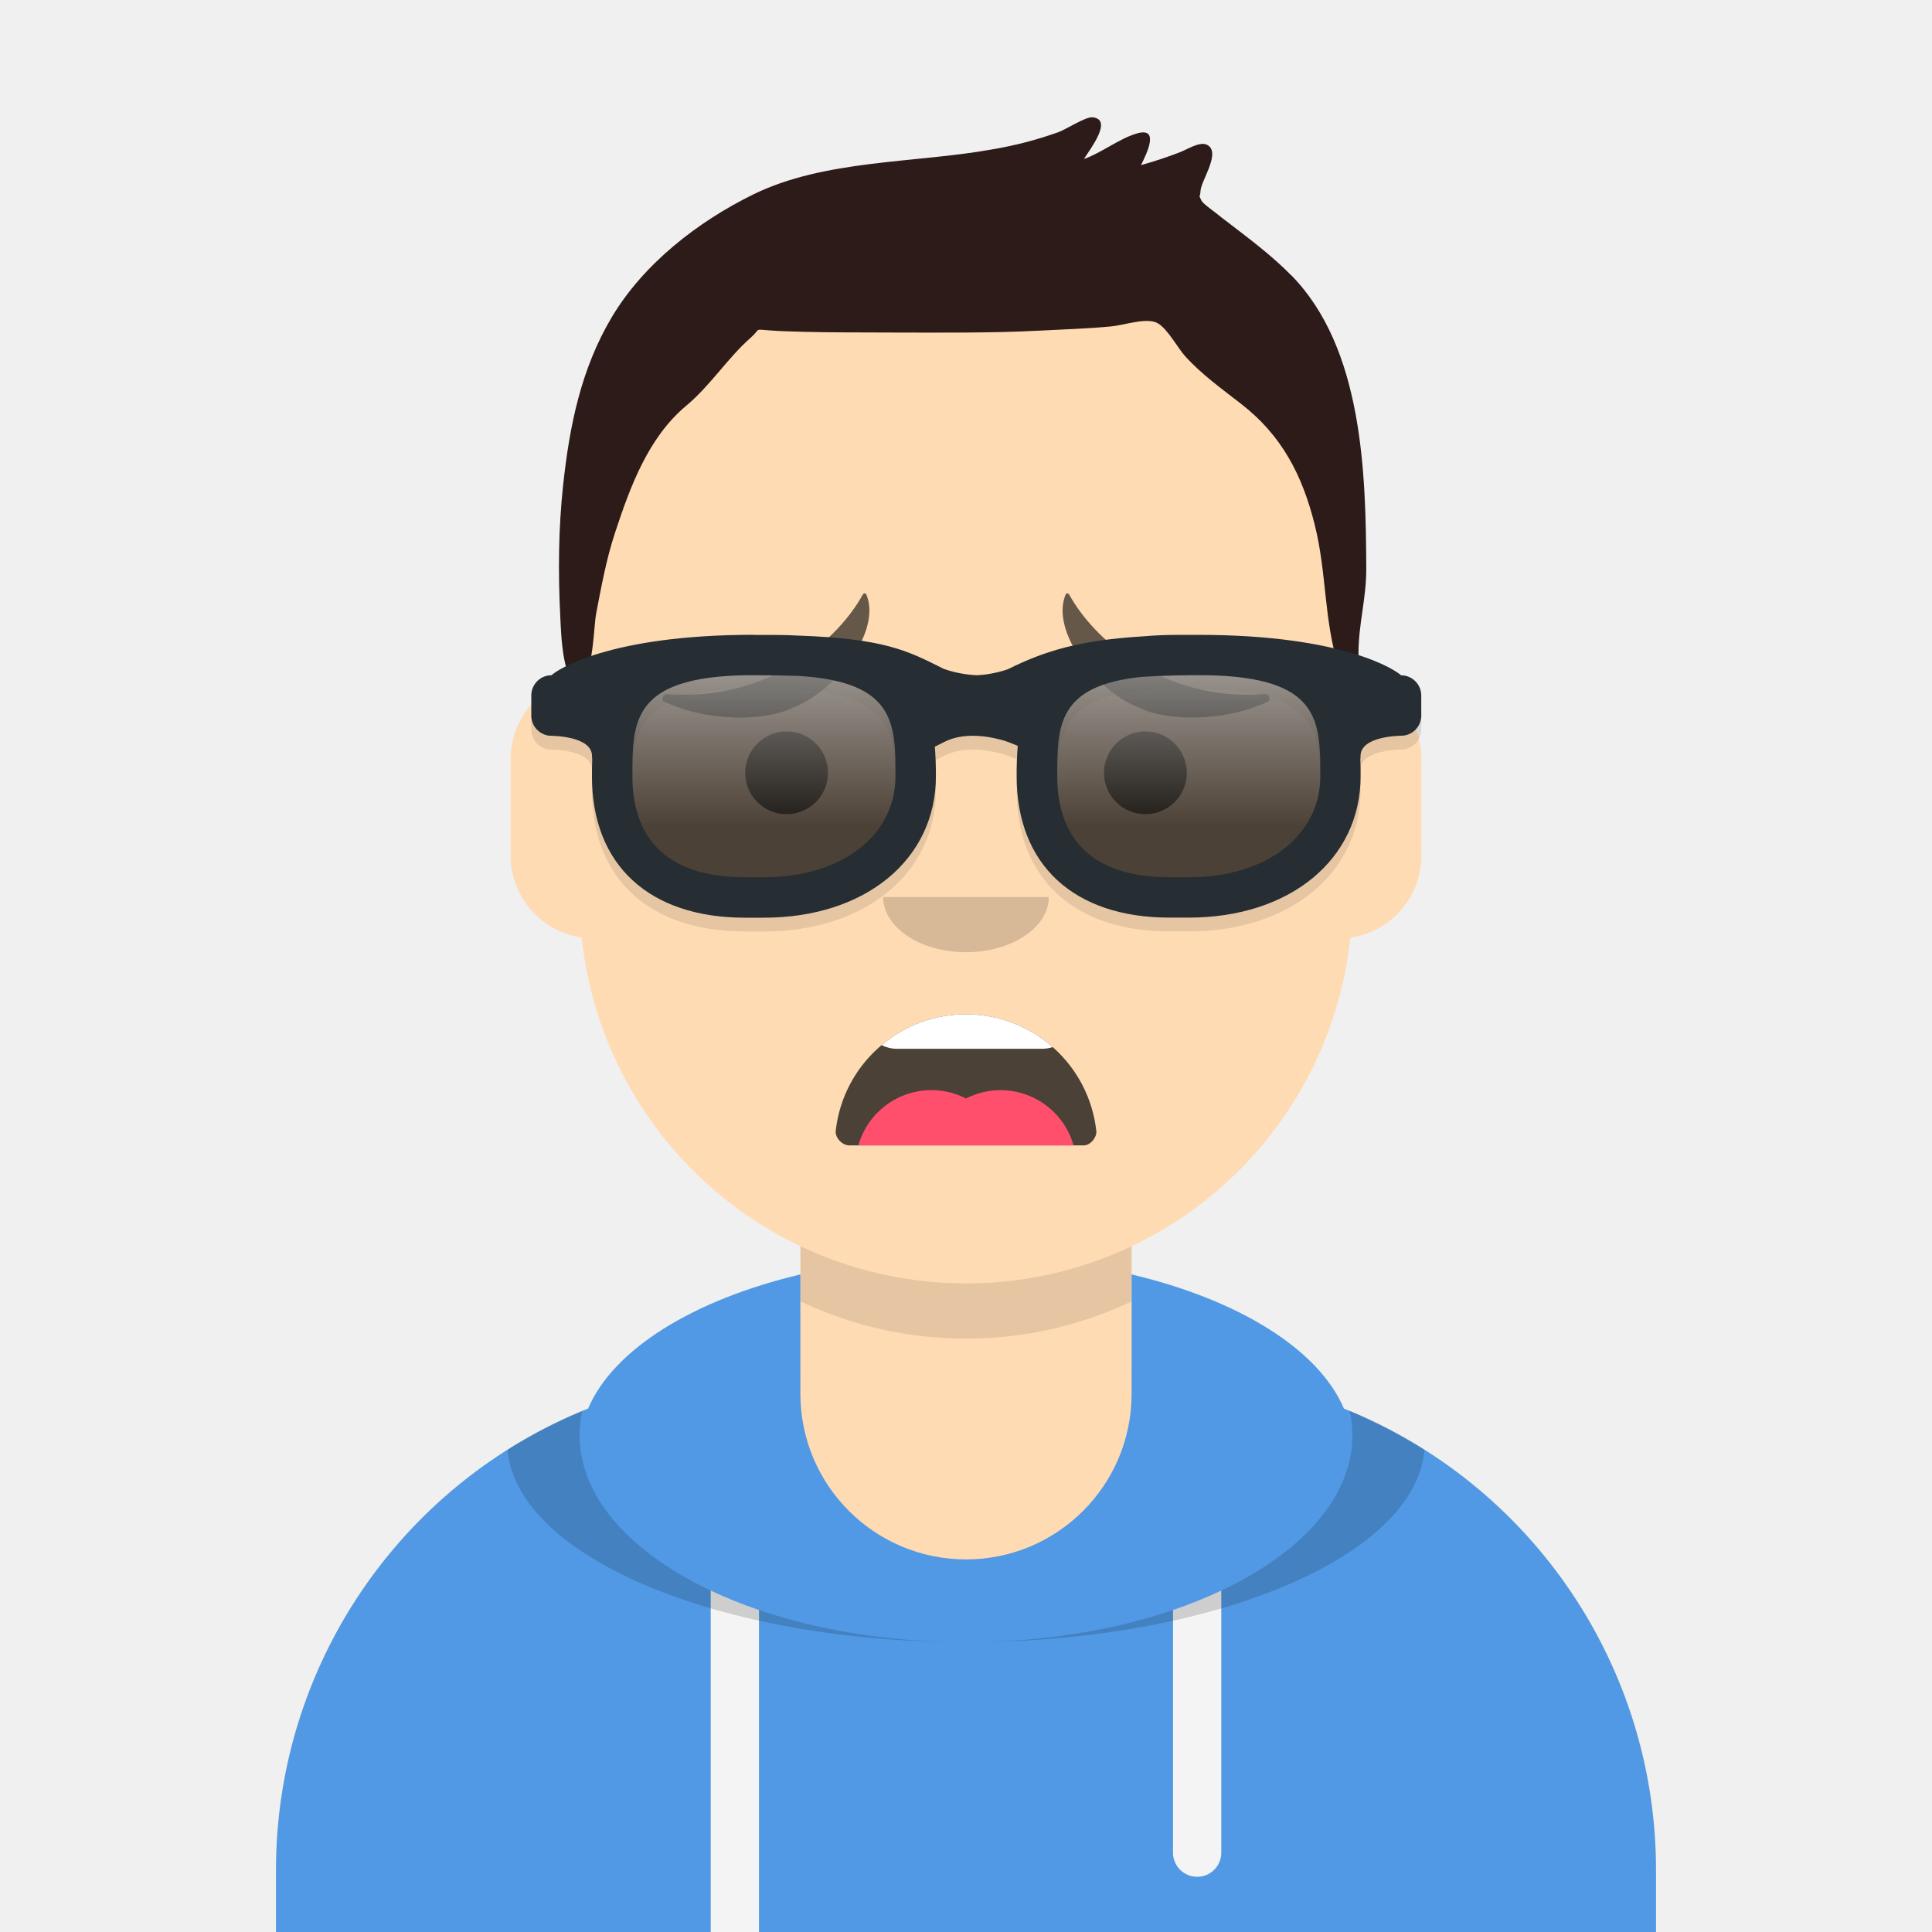
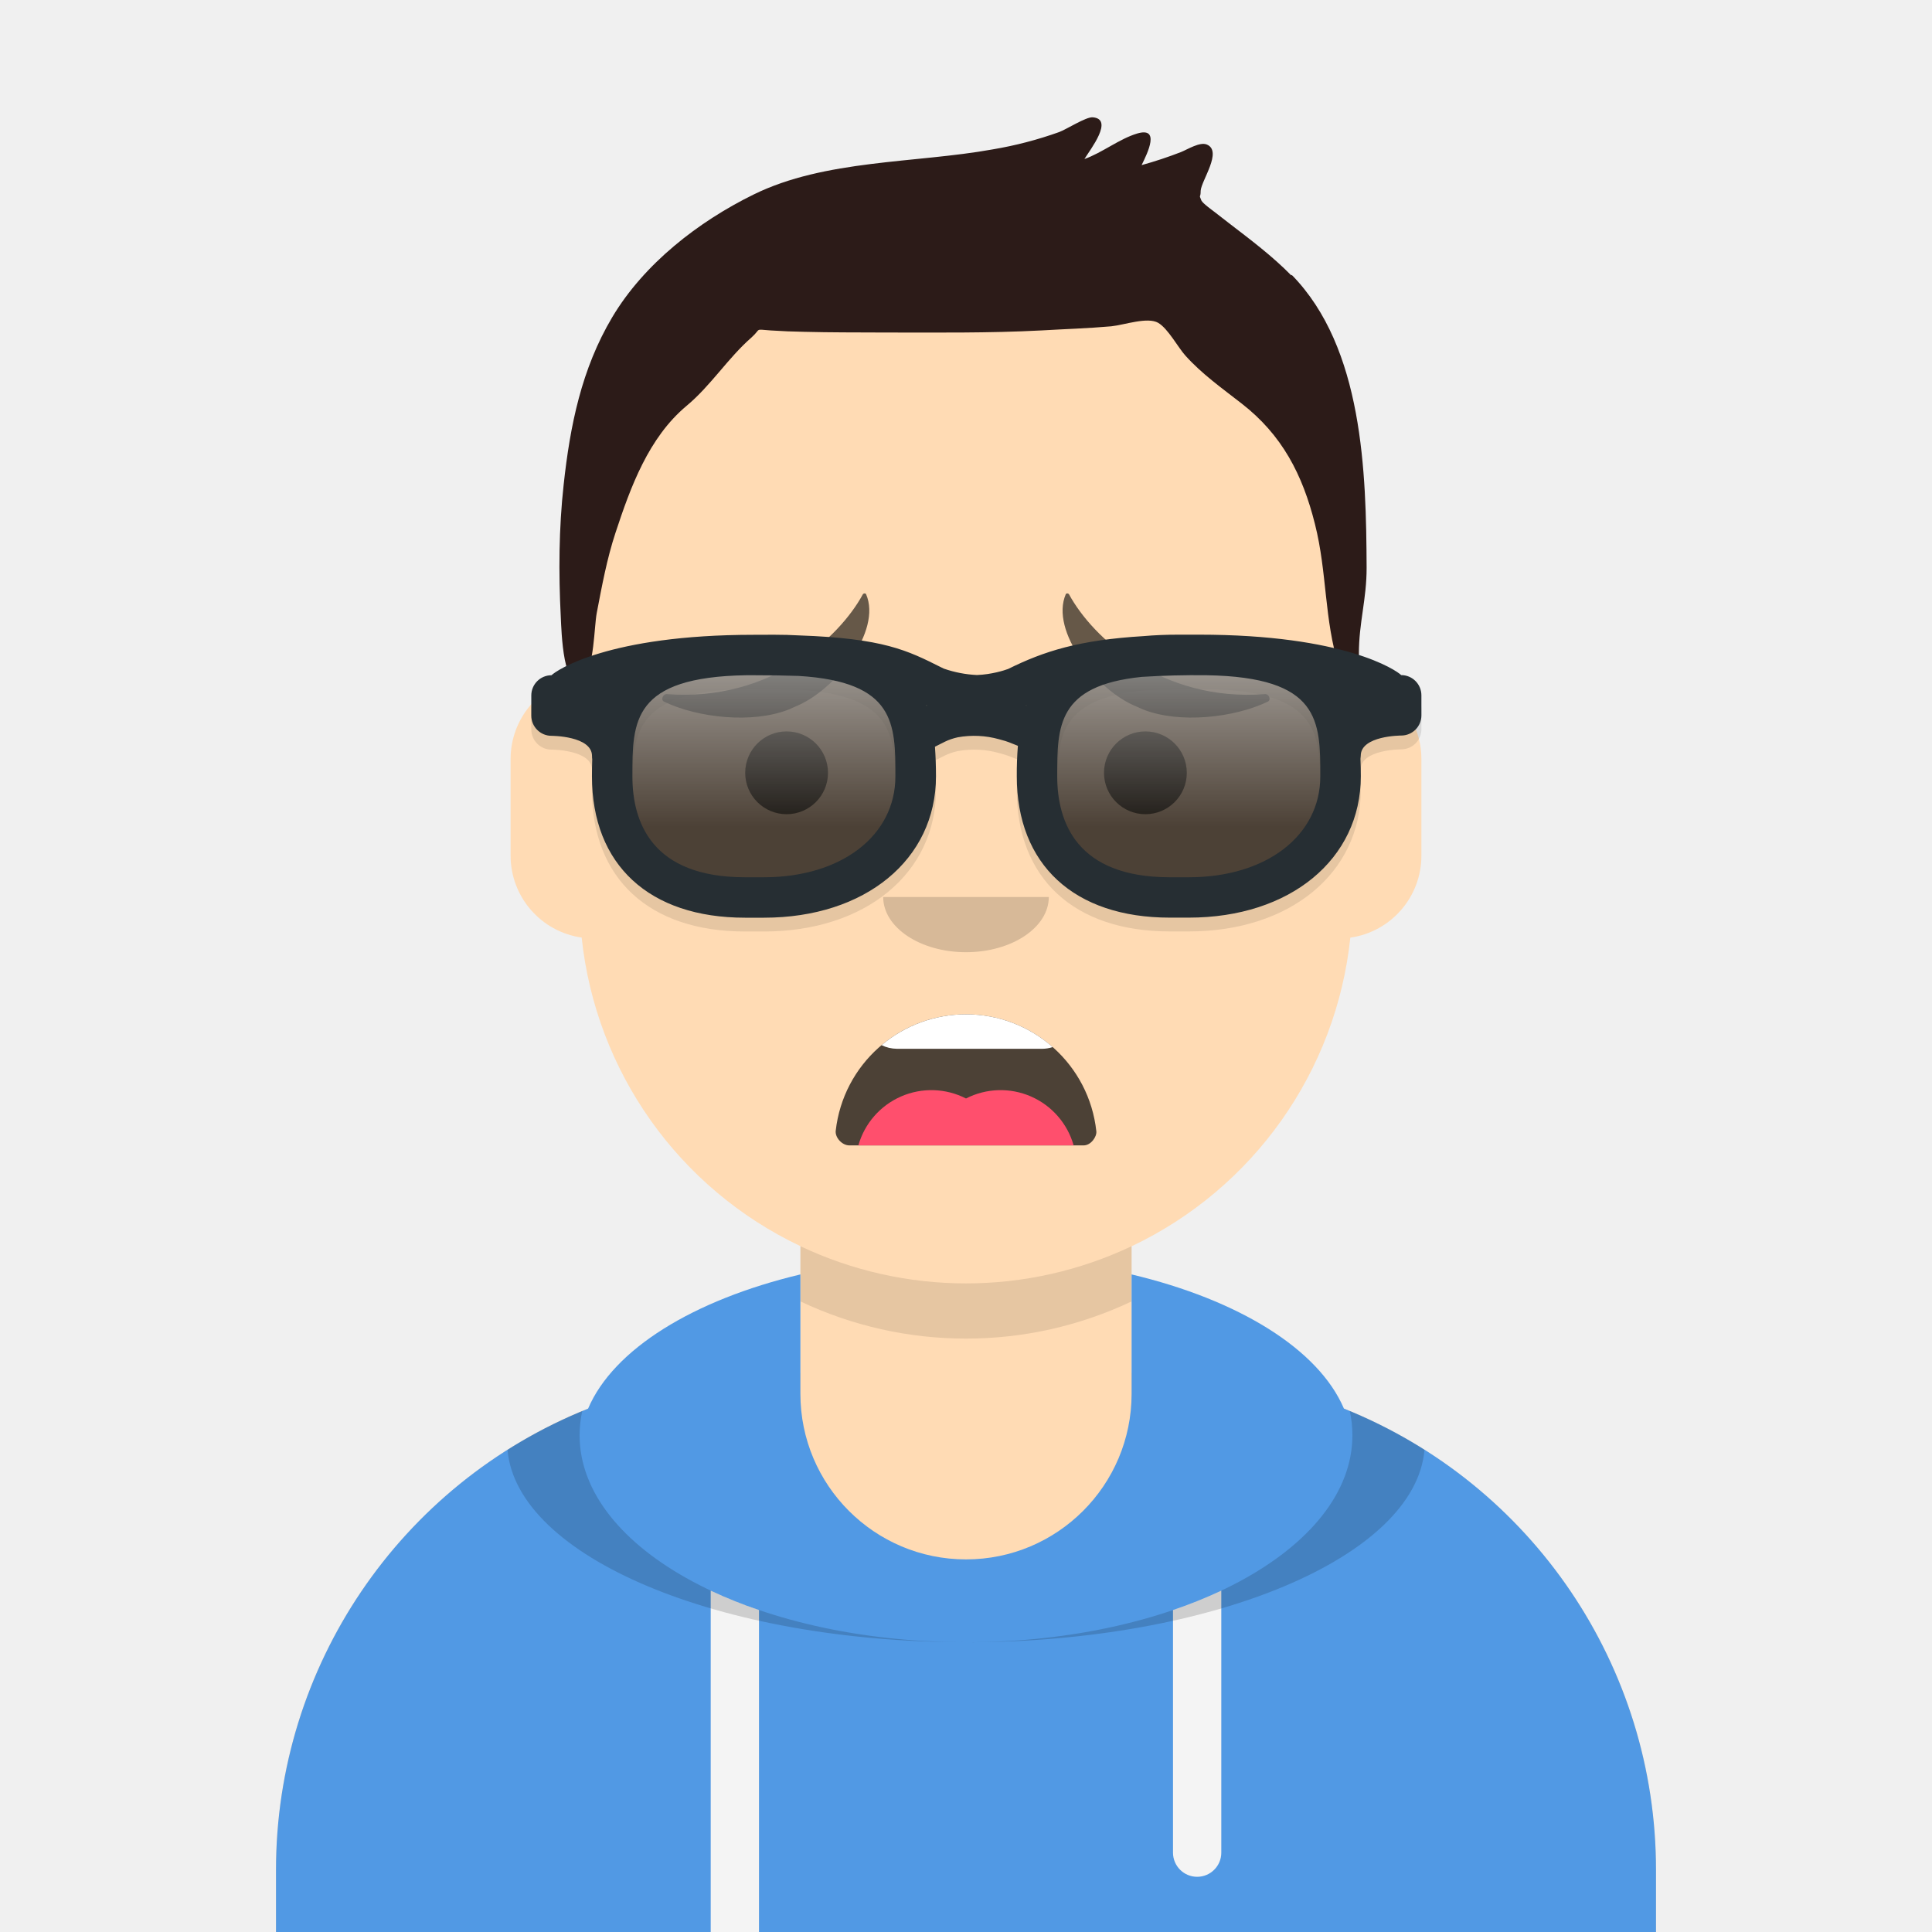
- <svg xmlns="http://www.w3.org/2000/svg" viewBox="0 0 280 280" fill="none" shape-rendering="auto">
-   <mask id="viewboxMask">
-     <rect width="280" height="280" rx="0" ry="0" x="0" y="0" fill="#fff" />
-   </mask>
-   <g mask="url(#viewboxMask)">
-     <g transform="translate(8)">
-       <path d="M132 36a56 56 0 0 0-56 56v6.17A12 12 0 0 0 66 110v14a12 12 0 0 0 10.3 11.88 56.04 56.04 0 0 0 31.7 44.73v18.4h-4a72 72 0 0 0-72 72v9h200v-9a72 72 0 0 0-72-72h-4v-18.39a56.04 56.04 0 0 0 31.7-44.73A12 12 0 0 0 198 124v-14a12 12 0 0 0-10-11.83V92a56 56 0 0 0-56-56Z" fill="#ffdbb4" />
-       <path d="M108 180.61v8a55.79 55.79 0 0 0 24 5.39c8.59 0 16.73-1.93 24-5.39v-8a55.79 55.79 0 0 1-24 5.39 55.79 55.79 0 0 1-24-5.39Z" fill="#000" fill-opacity=".1" />
-       <g transform="translate(0 170)">
-         <path d="M108 14.7c-15.52 3.68-27.1 10.83-30.77 19.44A72.02 72.02 0 0 0 32 101v9h200v-9a72.02 72.02 0 0 0-45.23-66.86C183.1 25.53 171.52 18.38 156 14.7V32a24 24 0 1 1-48 0V14.7Z" fill="#5199e4" />
-         <path d="M102 63.34a67.1 67.1 0 0 1-7-2.82V110h7V63.34ZM162 63.34a67.04 67.04 0 0 0 7-2.82V98.5a3.5 3.5 0 1 1-7 0V63.34Z" fill="#F4F4F4" />
-         <path d="M187.62 34.49a71.79 71.79 0 0 1 10.83 5.63C197.11 55.62 167.87 68 132 68c30.93 0 56-13.43 56-30 0-1.19-.13-2.36-.38-3.51ZM76.38 34.49a16.48 16.48 0 0 0-.38 3.5c0 16.58 25.07 30 56 30-35.87 0-65.1-12.38-66.45-27.88a71.79 71.79 0 0 1 10.83-5.63Z" fill="#000" fill-opacity=".16" />
-       </g>
-       <g transform="translate(78 134)">
-         <path fill-rule="evenodd" clip-rule="evenodd" d="M35.12 29.87a19 19 0 0 1 37.77.09c.08.77-.77 2.04-1.85 2.04H37.1C36 32 35 30.82 35.12 29.87Z" fill="#000" fill-opacity=".7" />
-         <path d="M69.59 32H38.4a11 11 0 0 1 15.6-6.8A11 11 0 0 1 69.59 32Z" fill="#FF4F6D" />
-         <path d="M66.57 17.75A5 5 0 0 1 65 18H44c-.8 0-1.57-.2-2.24-.53A18.92 18.92 0 0 1 54 13c4.82 0 9.22 1.8 12.57 4.75Z" fill="#fff" />
-       </g>
-       <g transform="translate(104 122)">
-         <path fill-rule="evenodd" clip-rule="evenodd" d="M16 8c0 4.42 5.37 8 12 8s12-3.58 12-8" fill="#000" fill-opacity=".16" />
-       </g>
-       <g transform="translate(76 90)">
-         <path d="M36 22a6 6 0 1 1-12 0 6 6 0 0 1 12 0ZM88 22a6 6 0 1 1-12 0 6 6 0 0 1 12 0Z" fill="#000" fill-opacity=".6" />
-       </g>
-       <g transform="translate(76 82)">
-         <path d="m31.23 20.42-.9.4c-5.25 2.09-13.2 1.21-18.05-1.12-.57-.27-.18-1.15.4-1.1 14.92 1.14 24.96-8.15 28.37-14.45.1-.18.41-.2.49-.03 2.3 5.32-4.45 13.98-10.3 16.3ZM80.77 20.42l.9.4c5.25 2.09 13.2 1.21 18.05-1.12.57-.27.18-1.15-.4-1.1-14.92 1.14-24.96-8.15-28.37-14.45-.1-.18-.41-.2-.49-.03-2.3 5.32 4.45 13.98 10.3 16.3Z" fill-rule="evenodd" clip-rule="evenodd" fill="#000" fill-opacity=".6" />
-       </g>
-       <g transform="translate(-1)">
-         <path fill-rule="evenodd" clip-rule="evenodd" d="M180.15 39.92c-2.76-2.82-5.96-5.21-9.08-7.61-.69-.53-1.39-1.05-2.06-1.6-.15-.12-1.72-1.24-1.9-1.66-.45-.99-.19-.22-.12-1.4.08-1.5 3.13-5.73.85-6.7-1-.43-2.8.7-3.75 1.08a59.56 59.56 0 0 1-5.73 1.9c.93-1.85 2.7-5.57-.63-4.58-2.6.78-5.03 2.77-7.64 3.7.86-1.4 4.32-5.8 1.2-6.05-.98-.07-3.8 1.75-4.86 2.14a55.81 55.81 0 0 1-9.63 2.51c-11.2 2.02-24.3 1.45-34.65 6.54-8 3.93-15.88 10.03-20.5 17.8-4.44 7.48-6.1 15.67-7.03 24.25-.69 6.3-.74 12.8-.42 19.12.1 2.07.34 11.61 3.34 8.72 1.5-1.44 1.49-7.25 1.87-9.22.75-3.91 1.47-7.85 2.72-11.64 2.2-6.68 4.81-13.8 10.3-18.4 3.53-2.94 6.01-6.93 9.39-9.9 1.51-1.35.36-1.2 2.8-1.03 1.63.12 3.28.16 4.92.2 3.8.1 7.6.08 11.4.1 7.64 0 15.25.12 22.89-.28 3.4-.18 6.8-.28 10.18-.6 1.9-.17 5.25-1.38 6.8-.45 1.43.84 2.91 3.61 3.94 4.75 2.41 2.67 5.3 4.72 8.12 6.92 5.9 4.57 8.87 10.33 10.66 17.48 1.79 7.13 1.29 13.75 3.5 20.76.38 1.24 1.4 3.36 2.67 1.46.24-.36.18-2.3.18-3.42 0-4.52 1.14-7.91 1.13-12.46-.06-13.83-.5-31.87-10.85-42.44Z" fill="#2c1b18" />
-       </g>
-       <g transform="translate(49 72)" />
-       <g transform="translate(62 42)">
-         <path fill-rule="evenodd" clip-rule="evenodd" d="M39.25 52c-21.13 0-28.63 5.17-29.32 5.86A2.93 2.93 0 0 0 7 60.79v2.92a2.93 2.93 0 0 0 2.93 2.93s5.87 0 5.87 2.93c0 .2 0 .34.03.45-.03.82-.04 1.65-.04 2.48C15.78 85.34 24.07 93 37.96 93h2.75c14.68 0 24.93-8.43 24.93-20.5 0-1.44-.04-2.88-.16-4.28l1.45-.73c.57-.28 1.2-.5 1.87-.64 1.85-.39 3.93-.23 5.95.28.73.18 1.25.36 1.5.46l1.25.5a50.58 50.58 0 0 0-.16 4.4c0 12.84 8.29 20.5 22.17 20.5h2.75c14.68 0 24.93-8.43 24.93-20.5 0-.83 0-1.66-.04-2.48.02-.11.03-.26.03-.45 0-2.93 5.87-2.93 5.87-2.93 1.62 0 2.93-1.3 2.93-2.93V60.8a2.93 2.93 0 0 0-2.93-2.93c-.69-.69-8.2-5.86-29.32-5.86h-2.93c-1.83 0-3.52.07-5.08.21-9.38.56-14.46 2.19-19.63 4.76-.54.2-2.38.79-4.53.88a16.56 16.56 0 0 1-4.77-.92l-.42-.2v-.01c-4.9-2.45-8.36-4.18-20.55-4.61-1.15-.07-2.37-.1-3.66-.1h-2.93Zm-1.12 5.86h1.12c2.44 0 4.59.03 6.48.1 14.05.84 14.05 6.95 14.05 14.54 0 8.62-7.84 14.64-19.06 14.64h-2.75c-13.5 0-16.32-7.96-16.32-14.64 0-8 0-14.37 16.48-14.64Zm26.11 4.36.1.03-.07.03-.03-.06Zm14.52 0-.07.03.04.02c0-.02 0-.03.02-.05Zm16.7-4.12a125.22 125.22 0 0 1 9.4-.24c16.49.27 16.49 6.63 16.49 14.64 0 8.62-7.84 14.64-19.07 14.64h-2.75c-13.48 0-16.31-7.96-16.31-14.64 0-7.25 0-13.15 12.24-14.4Z" fill="#000" fill-opacity=".1" />
-         <path d="M40.72 88.07c13.74 0 22-7.87 22-17.57s-1.3-17.57-20.54-17.57h-2.93c-19.25 0-20.53 7.86-20.53 17.57 0 9.7 5.5 17.57 19.25 17.57h2.75Z" fill="#000" fill-opacity=".7" />
-         <path d="M40.72 88.07c13.74 0 22-7.87 22-17.57s-1.3-17.57-20.54-17.57h-2.93c-19.25 0-20.53 7.86-20.53 17.57 0 9.7 5.5 17.57 19.25 17.57h2.75Z" fill="url(#accessoriesWayfarers-a)" style="mix-blend-mode:screen" />
-         <path d="M102.28 88.07c13.75 0 22-7.87 22-17.57S123 52.93 103.75 52.93h-2.93c-19.25 0-20.53 7.86-20.53 17.57 0 9.7 5.5 17.57 19.24 17.57h2.75Z" fill="#000" fill-opacity=".7" />
-         <path d="M102.28 88.07c13.75 0 22-7.87 22-17.57S123 52.93 103.75 52.93h-2.93c-19.25 0-20.53 7.86-20.53 17.57 0 9.7 5.5 17.57 19.24 17.57h2.75Z" fill="url(#accessoriesWayfarers-b)" style="mix-blend-mode:screen" />
-         <path fill-rule="evenodd" clip-rule="evenodd" d="M39.25 50c-21.13 0-28.63 5.17-29.32 5.86A2.93 2.93 0 0 0 7 58.79v2.92a2.93 2.93 0 0 0 2.93 2.93s5.87 0 5.87 2.93c0 .2 0 .34.03.45-.03.82-.04 1.65-.04 2.48C15.78 83.34 24.07 91 37.96 91h2.75c14.68 0 24.93-8.43 24.93-20.5 0-1.44-.04-2.88-.16-4.28l1.45-.73c.57-.28 1.2-.5 1.87-.64 1.85-.39 3.93-.23 5.95.28.73.18 1.25.36 1.5.46l1.25.5a50.58 50.58 0 0 0-.16 4.4c0 12.84 8.29 20.5 22.17 20.5h2.75c14.68 0 24.93-8.43 24.93-20.5 0-.83 0-1.66-.04-2.48.02-.11.03-.26.03-.45 0-2.93 5.87-2.93 5.87-2.93 1.62 0 2.93-1.3 2.93-2.93V58.8a2.93 2.93 0 0 0-2.93-2.93c-.69-.69-8.2-5.86-29.32-5.86h-2.93c-1.83 0-3.52.07-5.08.21-9.38.56-14.46 2.19-19.63 4.76-.54.2-2.38.79-4.53.88a16.56 16.56 0 0 1-4.77-.92l-.42-.2v-.01c-4.9-2.45-8.36-4.18-20.55-4.61-1.15-.07-2.37-.1-3.66-.1h-2.93Zm-1.12 5.86h1.12c2.44 0 4.59.03 6.48.1 14.05.84 14.05 6.95 14.05 14.54 0 8.62-7.84 14.64-19.06 14.64h-2.75c-13.5 0-16.32-7.96-16.32-14.64 0-8 0-14.37 16.48-14.64Zm26.11 4.36.1.03-.07.03-.03-.06Zm14.52 0-.07.03.04.02c0-.02 0-.03.02-.05Zm16.7-4.12a125.22 125.22 0 0 1 9.4-.24c16.49.27 16.49 6.63 16.49 14.64 0 8.62-7.84 14.64-19.07 14.64h-2.75c-13.48 0-16.31-7.96-16.31-14.64 0-7.25 0-13.15 12.24-14.4Z" fill="#262e33" />
-         <defs>
-           <linearGradient id="accessoriesWayfarers-a" x1="80.29" y1="52.93" x2="80.29" y2="88.07" gradientUnits="userSpaceOnUse">
-             <stop stop-color="#fff" stop-opacity=".5" />
-             <stop offset=".71" stop-opacity=".5" />
-           </linearGradient>
-           <linearGradient id="accessoriesWayfarers-b" x1="80.29" y1="52.93" x2="80.29" y2="88.07" gradientUnits="userSpaceOnUse">
-             <stop stop-color="#fff" stop-opacity=".5" />
-             <stop offset=".71" stop-opacity=".5" />
-           </linearGradient>
-         </defs>
-       </g>
+ <svg xmlns="http://www.w3.org/2000/svg" viewBox="0 0 280 280" fill="none" shape-rendering="auto" aria-hidden="true">
+   <defs>
+     <g id="clothes-hoodie-e166c5b2">
+       <path d="M76 0C60.48 3.7 48.9 10.83 45.23 19.45A72 72 0 0 0 0 86.3v9h200v-9a72 72 0 0 0-45.23-66.86C151.1 10.83 139.52 3.69 124 0v17.3a24 24 0 1 1-48 0z" fill="#5199e4" />
+       <path d="M70 48.64a67 67 0 0 1-7-2.81V95.3h7zm60 0a67 67 0 0 0 7-2.81V83.8a3.5 3.5 0 1 1-7 0z" fill="#F4F4F4" />
+       <path d="M155.62 19.8a72 72 0 0 1 10.83 5.62c-1.34 15.5-30.58 27.89-66.45 27.89 30.93 0 56-13.44 56-30q0-1.79-.38-3.52m-111.24.01a17 17 0 0 0-.38 3.5c0 16.57 25.07 30 56 30-35.87 0-65.1-12.38-66.45-27.88a72 72 0 0 1 10.83-5.63" fill="black" fill-opacity=".16" />
    </g>
+     <g id="mouth-concerned-e166c5b2">
+       <path fill-rule="evenodd" clip-rule="evenodd" d="M27.12 23.87a19 19 0 0 1 37.77.09c.08.77-.77 2.04-1.85 2.04H29.1c-1.1 0-2.1-1.18-1.98-2.13" fill="black" fill-opacity=".7" />
+       <path d="M61.59 26H30.4A11 11 0 0 1 46 19.2 11 11 0 0 1 61.6 26" fill="#FF4F6D" />
+       <path d="M58.57 11.75A5 5 0 0 1 57 12H36q-1.22-.02-2.24-.53A19 19 0 0 1 46 7c4.82 0 9.22 1.8 12.57 4.75" fill="white" />
+     </g>
+     <g id="nose-default-e166c5b2">
+       <path fill-rule="evenodd" clip-rule="evenodd" d="M0 0c0 4.42 5.37 8 12 8s12-3.58 12-8" fill="black" fill-opacity=".16" />
+     </g>
+     <g id="eyes-default-e166c5b2">
+       <path d="M22 14a6 6 0 1 1-12 0 6 6 0 0 1 12 0m52 0a6 6 0 1 1-12 0 6 6 0 0 1 12 0" fill="black" fill-opacity=".6" />
+     </g>
+     <g id="eyebrows-sadConcernedNatural-e166c5b2">
+       <path fill-rule="evenodd" clip-rule="evenodd" d="m23.37 20.42-.91.4c-5.24 2.09-13.2 1.21-18.06-1.12-.56-.27-.18-1.15.4-1.1 14.92 1.14 24.97-8.15 28.38-14.45.1-.18.4-.2.48-.03 2.31 5.32-4.45 13.98-10.3 16.3m49.54 0 .9.4c5.26 2.09 13.2 1.2 18.06-1.12.57-.27.18-1.15-.4-1.1-14.92 1.14-24.96-8.15-28.38-14.45-.1-.18-.4-.2-.48-.03-2.3 5.32 4.45 13.98 10.3 16.3" fill="black" fill-opacity=".6" />
+     </g>
+     <g id="top-shortFlat-e166c5b2">
+       <path fill-rule="evenodd" clip-rule="evenodd" d="M179.15 39.92c-2.76-2.82-5.96-5.21-9.08-7.61q-1.04-.79-2.06-1.6c-.15-.12-1.72-1.24-1.9-1.66-.4-.99-.1-.22-.1-1.4.1-1.5 3.2-5.73.9-6.7-1-.43-2.8.7-3.73 1.08a60 60 0 0 1-5.73 1.9c.92-1.85 2.7-5.57-.64-4.58-2.6.78-5.04 2.77-7.65 3.7.86-1.4 4.32-5.8 1.2-6.05-.98-.07-3.8 1.75-4.86 2.14a56 56 0 0 1-9.63 2.51c-11.2 2.02-24.3 1.45-34.65 6.54-8 3.93-15.88 10.03-20.5 17.8-4.44 7.48-6.1 15.67-7.03 24.25-.7 6.3-.74 12.8-.42 19.12.1 2.07.34 11.61 3.34 8.72 1.5-1.44 1.5-7.25 1.87-9.22.75-3.91 1.47-7.85 2.72-11.64 2.2-6.68 4.8-13.8 10.3-18.4 3.53-2.94 6-6.93 9.4-9.9 1.5-1.35.35-1.2 2.8-1.03q2.44.16 4.9.2c3.8.1 7.6.08 11.4.1 7.63 0 15.24.1 22.89-.3 3.4-.2 6.8-.3 10.17-.6 1.9-.2 5.25-1.4 6.8-.5 1.43.84 2.9 3.61 3.94 4.75 2.4 2.67 5.3 4.72 8.12 6.92 5.9 4.57 8.86 10.33 10.65 17.48 1.8 7.13 1.3 13.75 3.5 20.76.38 1.24 1.4 3.36 2.67 1.46.25-.36.2-2.3.2-3.42 0-4.52 1.13-7.9 1.12-12.46-.06-13.83-.5-31.87-10.85-42.44" fill="#2c1b18" />
+     </g>
+     <linearGradient id="accessoriesWayfarers-a" x1="74.52" y1="48.93" x2="74.52" y2="84.07" gradientUnits="userSpaceOnUse">
+       <stop stop-color="white" stop-opacity=".5" />
+       <stop offset=".71" stop-opacity=".5" />
+     </linearGradient>
+     <linearGradient id="accessoriesWayfarers-b" x1="74.52" y1="48.93" x2="74.52" y2="84.07" gradientUnits="userSpaceOnUse">
+       <stop stop-color="white" stop-opacity=".5" />
+       <stop offset=".71" stop-opacity=".5" />
+     </linearGradient>
+     <g id="accessories-wayfarers-e166c5b2">
+       <path fill-rule="evenodd" clip-rule="evenodd" d="M33.48 48c-21.12 0-28.63 5.17-29.32 5.86a2.93 2.93 0 0 0-2.93 2.93v2.92a2.93 2.93 0 0 0 2.93 2.93s5.87 0 5.87 2.93q0 .3.03.45-.04 1.23-.04 2.48c0 12.84 8.3 20.5 22.18 20.5h2.75c14.68 0 24.93-8.43 24.93-20.5q0-2.17-.15-4.28l1.45-.73q.86-.42 1.88-.64a13.4 13.4 0 0 1 5.94.28q1.1.3 1.5.46l1.25.5a51 51 0 0 0-.16 4.4c0 12.81 8.29 20.5 22.18 20.5h2.75c14.68 0 24.93-8.46 24.93-20.5q0-1.28-.05-2.5.03-.18.04-.46c0-2.93 5.86-2.93 5.86-2.93 1.62 0 2.93-1.3 2.93-2.93v-2.9a2.93 2.93 0 0 0-2.93-2.93c-.69-.69-8.19-5.86-29.32-5.86h-2.93q-2.74 0-5.08.21c-9.38.56-14.46 2.2-19.63 4.76-.54.2-2.38.8-4.53.88a17 17 0 0 1-4.77-.92l-.42-.2c-4.9-2.46-8.35-4.19-20.55-4.62q-1.73-.1-3.66-.1zm-1.11 5.86h1.11q3.66 0 6.48.1C54 54.8 54 60.91 54 68.5c0 8.62-7.84 14.64-19.06 14.64H32.2c-13.49 0-16.32-7.96-16.32-14.64 0-8 0-14.37 16.5-14.64m26.1 4.36.1.03-.08.03zm14.51 0-.07.03.05.02zm16.7-4.12a125 125 0 0 1 9.41-.24c16.48.27 16.48 6.63 16.48 14.64 0 8.62-7.84 14.64-19.06 14.64h-2.75c-13.49 0-16.32-7.96-16.32-14.64 0-7.25 0-13.15 12.24-14.4" fill="black" fill-opacity=".1" />
+       <path d="M34.95 84.07c13.75 0 22-7.87 22-17.57s-1.3-17.57-20.55-17.57h-2.93c-19.24 0-20.53 7.86-20.53 17.57 0 9.7 5.5 17.57 19.25 17.57z" fill="black" fill-opacity=".7" />
+       <path d="M34.95 84.07c13.75 0 22-7.87 22-17.57s-1.3-17.57-20.55-17.57h-2.93c-19.24 0-20.53 7.86-20.53 17.57 0 9.7 5.5 17.57 19.25 17.57z" fill="url(#accessoriesWayfarers-a)" style="mix-blend-mode:screen" />
+       <path d="M96.52 84.07c13.75 0 22-7.87 22-17.57s-1.3-17.57-20.54-17.57h-2.93c-19.25 0-20.53 7.86-20.53 17.57 0 9.7 5.5 17.57 19.25 17.57z" fill="black" fill-opacity=".7" />
+       <path d="M96.52 84.07c13.75 0 22-7.87 22-17.57s-1.3-17.57-20.54-17.57h-2.93c-19.25 0-20.53 7.86-20.53 17.57 0 9.7 5.5 17.57 19.25 17.57z" fill="url(#accessoriesWayfarers-b)" style="mix-blend-mode:screen" />
+       <path fill-rule="evenodd" clip-rule="evenodd" d="M33.48 46c-21.12 0-28.63 5.17-29.32 5.86a2.93 2.93 0 0 0-2.93 2.93v2.92a2.93 2.93 0 0 0 2.93 2.93s5.87 0 5.87 2.93q0 .3.03.45-.04 1.23-.04 2.48c0 12.84 8.3 20.5 22.18 20.5h2.75c14.68 0 24.93-8.43 24.93-20.5q0-2.17-.15-4.28l1.45-.73q.86-.42 1.88-.64a13.4 13.4 0 0 1 5.94.28q1.1.29 1.5.46l1.25.5a51 51 0 0 0-.16 4.4c0 12.81 8.29 20.5 22.18 20.5h2.75c14.68 0 24.93-8.46 24.93-20.5q0-1.28-.05-2.5.03-.17.04-.46c0-2.93 5.86-2.93 5.86-2.93 1.62 0 2.93-1.3 2.93-2.93v-2.9a2.93 2.93 0 0 0-2.93-2.93c-.69-.69-8.19-5.86-29.32-5.86h-2.93q-2.74 0-5.08.21c-9.38.56-14.46 2.2-19.63 4.76-.54.2-2.38.8-4.53.88a17 17 0 0 1-4.77-.92l-.42-.2c-4.9-2.46-8.35-4.19-20.55-4.62q-1.73-.1-3.66-.1zm-1.11 5.86h1.11q3.66 0 6.48.1C54 52.8 54 58.91 54 66.5c0 8.62-7.84 14.64-19.06 14.64H32.2c-13.49 0-16.32-7.96-16.32-14.64 0-8 0-14.37 16.5-14.64m26.1 4.36.1.03-.08.03zm14.51 0-.07.03.05.02zm16.7-4.12a125 125 0 0 1 9.41-.24c16.48.27 16.48 6.63 16.48 14.64 0 8.62-7.84 14.64-19.06 14.64h-2.75c-13.49 0-16.32-7.96-16.32-14.64 0-7.25 0-13.15 12.24-14.4" fill="#262e33" />
+     </g>
+     <clipPath id="clip-e166c5b2">
+       <rect width="280" height="280" rx="0" ry="0" />
+     </clipPath>
+   </defs>
+   <g clip-path="url(#clip-e166c5b2)">
+     <path d="M140 36a56 56 0 0 0-56 56v6.17A12 12 0 0 0 74 110v14a12 12 0 0 0 10.3 11.88A56 56 0 0 0 116 180.6V199h-4a72 72 0 0 0-72 72v9h200v-9a72 72 0 0 0-72-72h-4v-18.38a56 56 0 0 0 31.7-44.73A12 12 0 0 0 206 124v-14a12 12 0 0 0-10-11.83V92a56 56 0 0 0-56-56" fill="#ffdbb4" />
+     <path d="M116 180.61v8a56 56 0 0 0 24 5.39 56 56 0 0 0 24-5.39v-8a56 56 0 0 1-24 5.39 56 56 0 0 1-24-5.39" fill="black" fill-opacity=".1" />
+     <use transform="translate(40 184.7)" href="#clothes-hoodie-e166c5b2" />
+     <use transform="translate(94 140)" href="#mouth-concerned-e166c5b2" />
+     <use transform="translate(128 130)" href="#nose-default-e166c5b2" />
+     <use transform="translate(98 98)" href="#eyes-default-e166c5b2" />
+     <use transform="translate(91.86 82)" href="#eyebrows-sadConcernedNatural-e166c5b2" />
+     <use transform="translate(8)" href="#top-shortFlat-e166c5b2" />
+     <use transform="translate(75.77 46)" href="#accessories-wayfarers-e166c5b2" />
  </g>
</svg>
